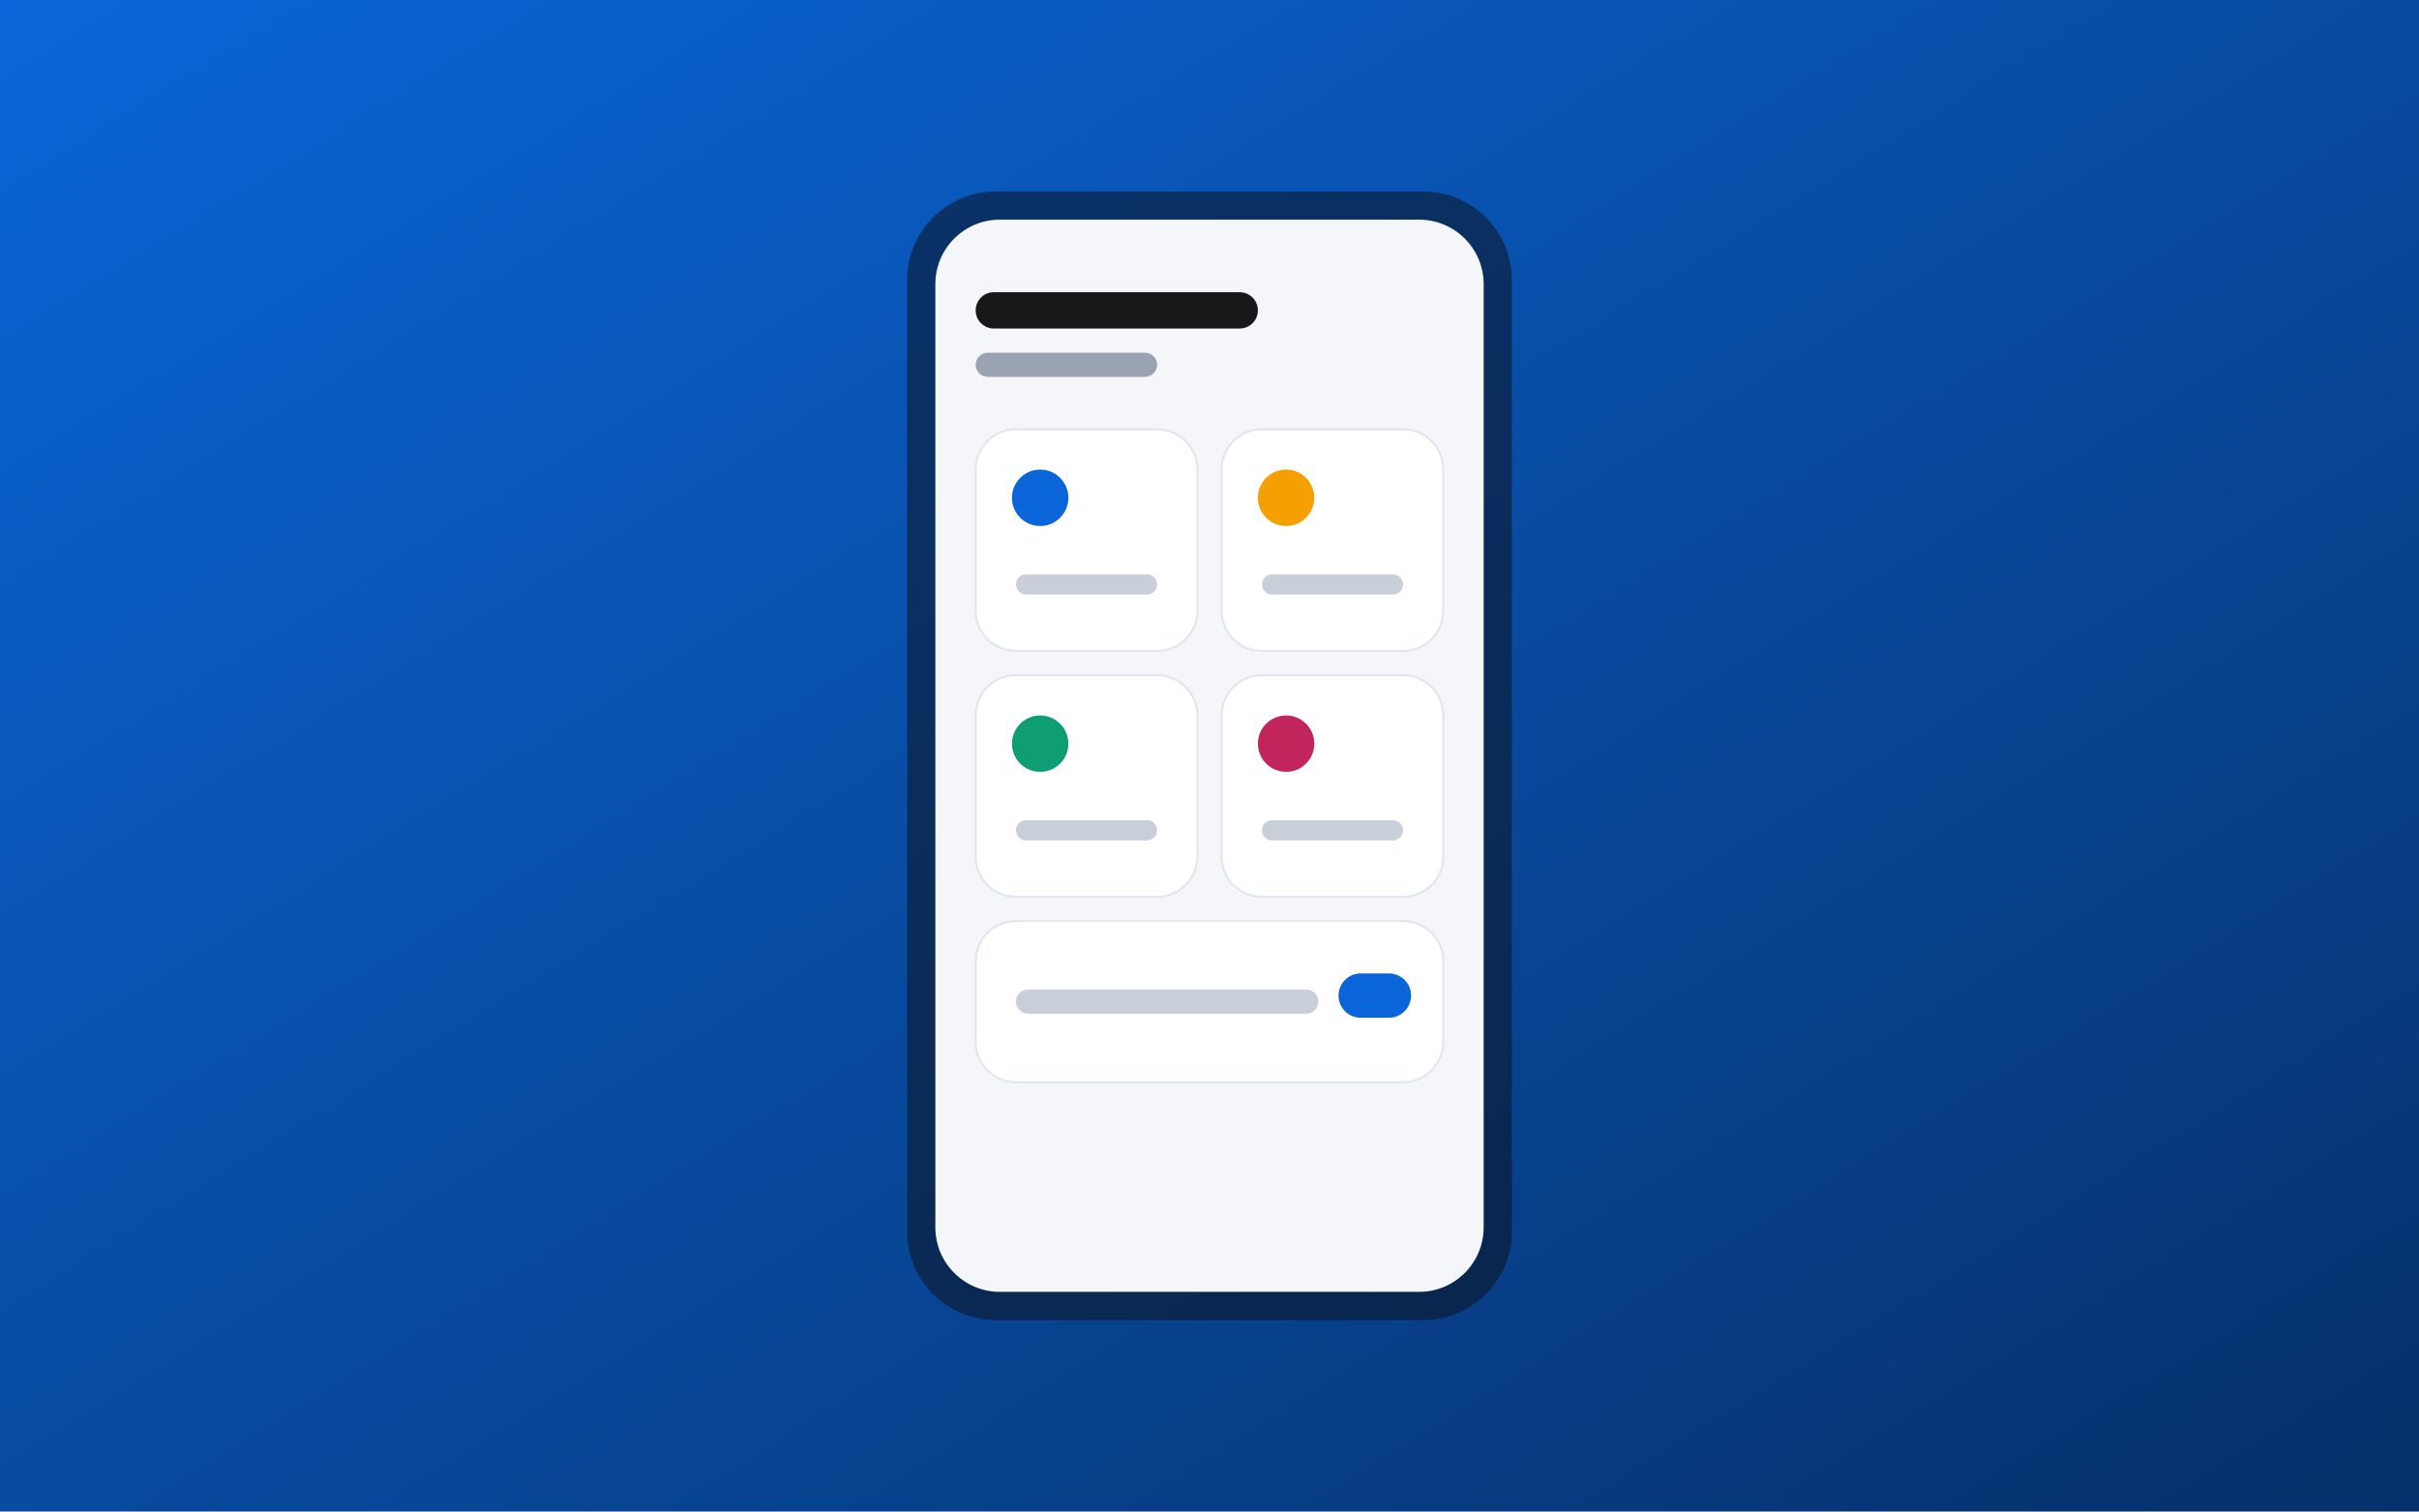
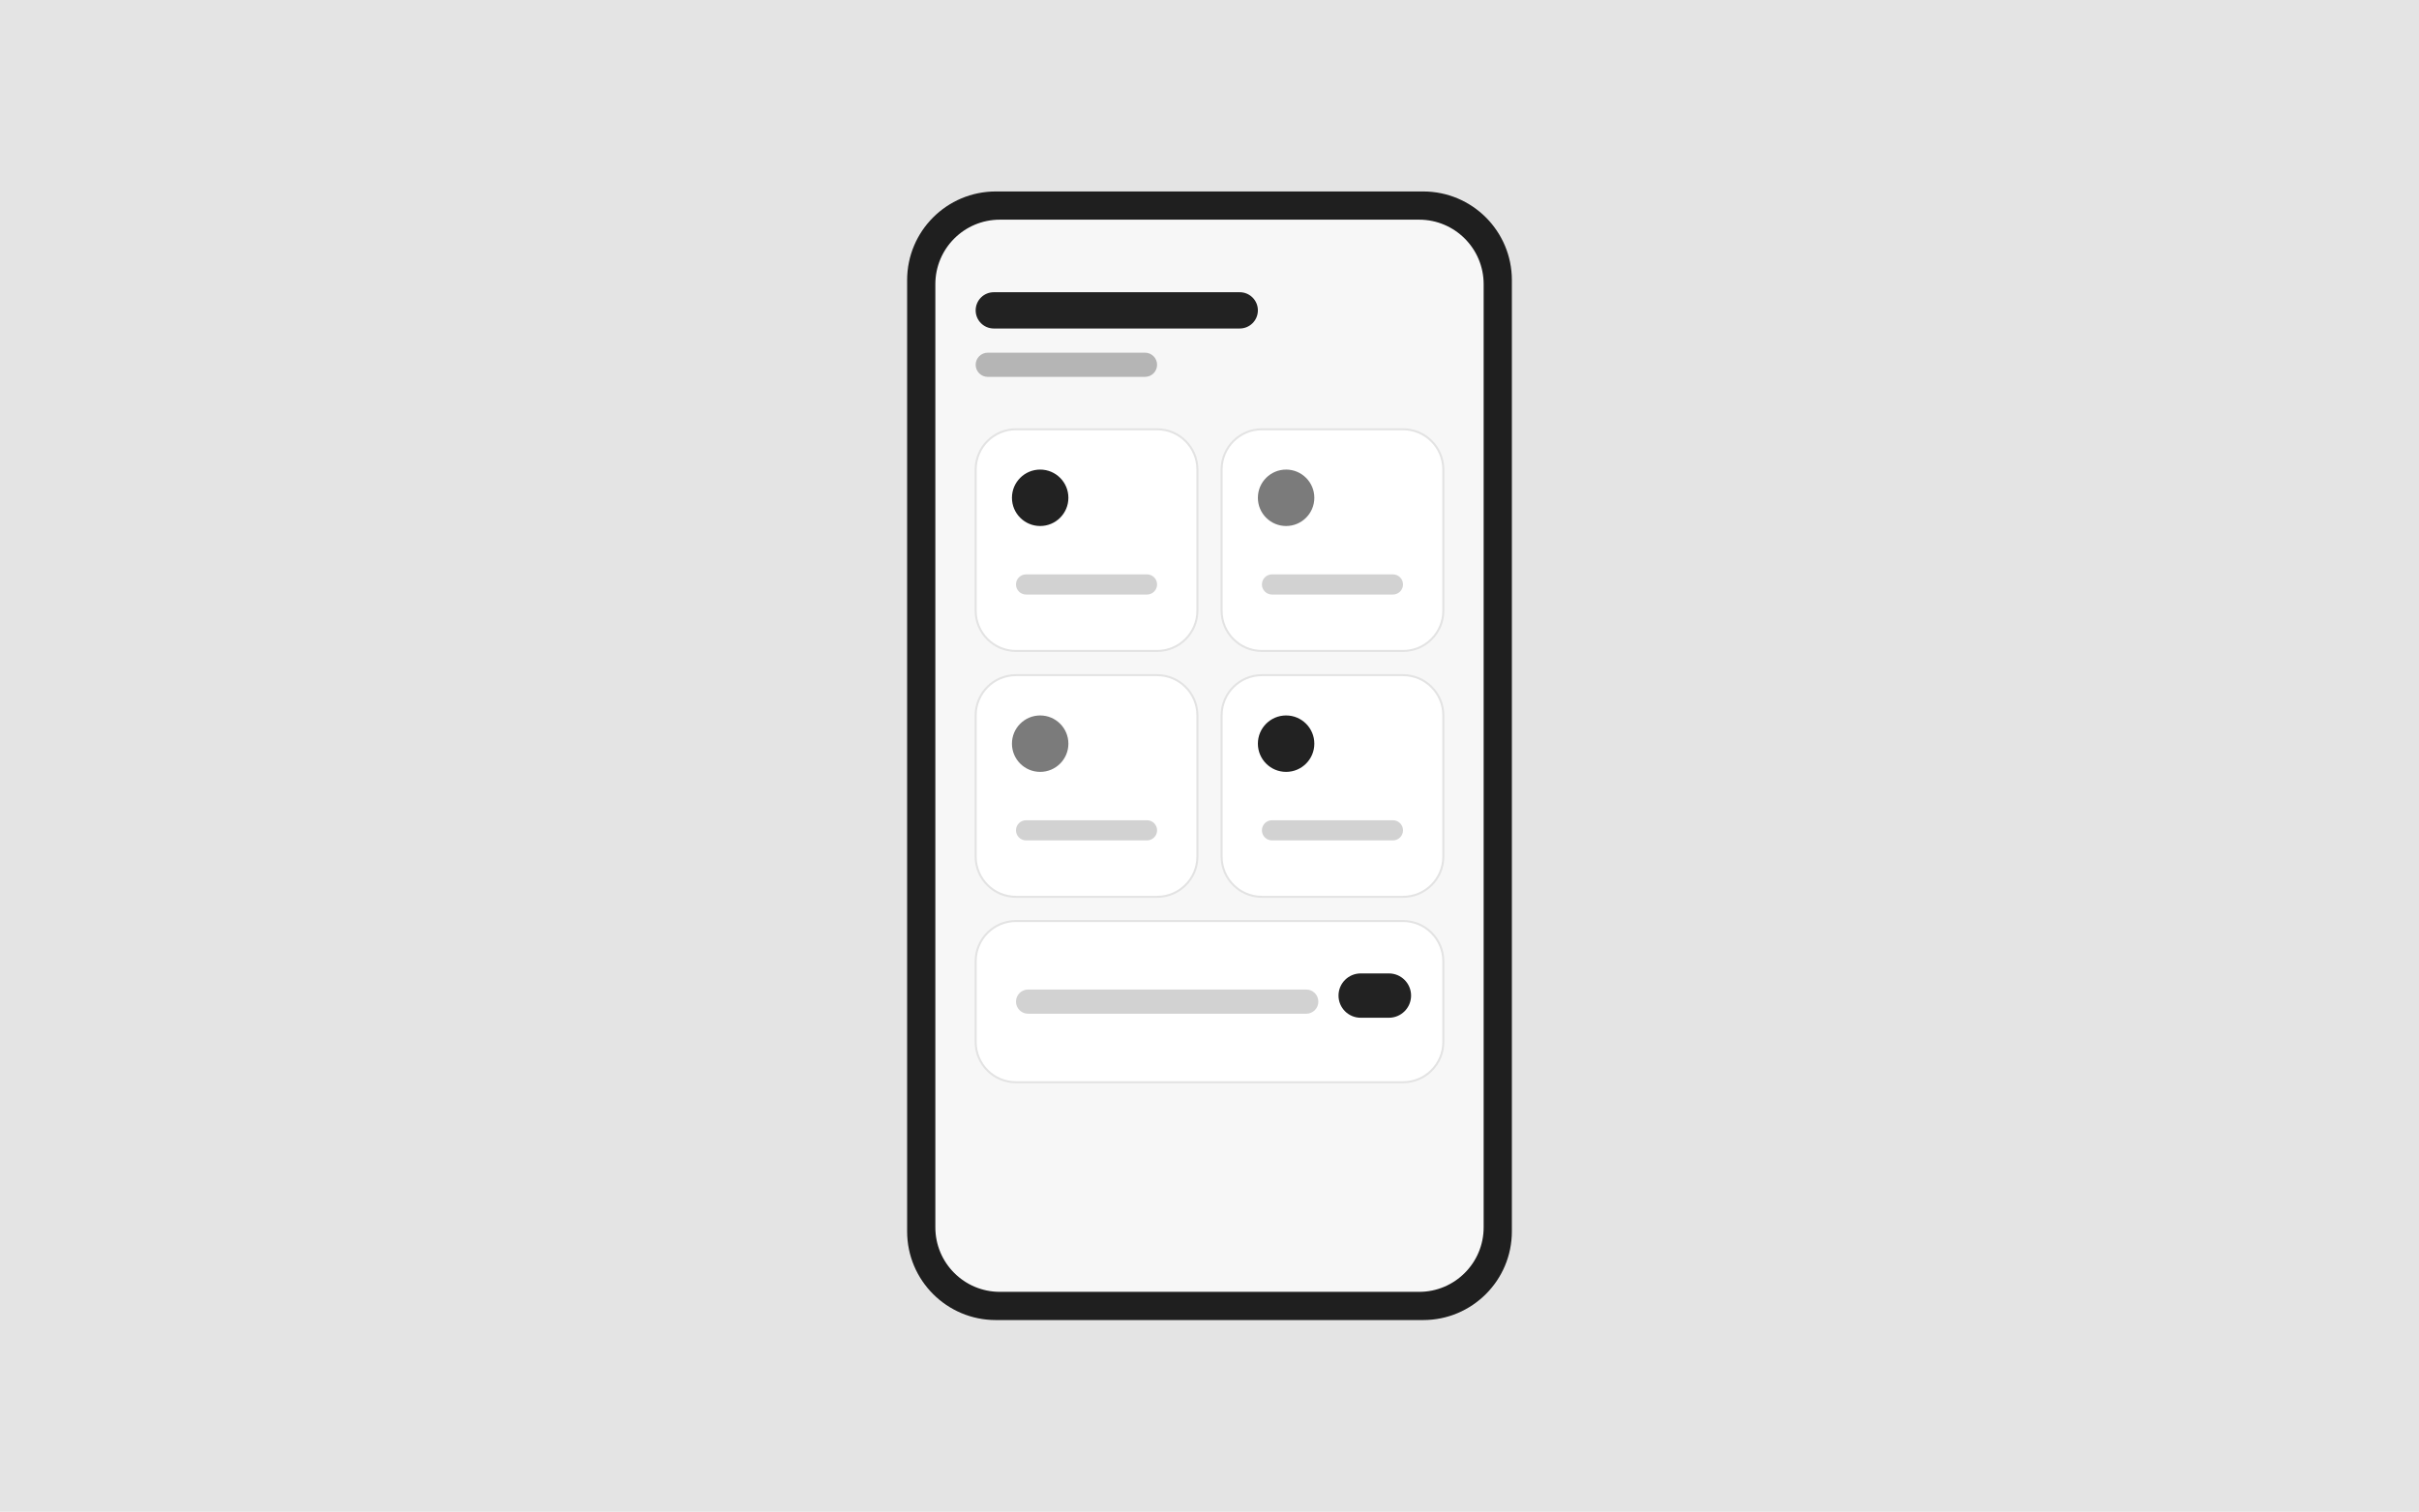
<svg xmlns="http://www.w3.org/2000/svg" viewBox="0 0 1200 750">
-   <defs>
-     <linearGradient id="g" x1="0" y1="0" x2="1" y2="1">
-       <stop offset="0" stop-color="#0a66d8" />
-       <stop offset="1" stop-color="#06306a" />
-     </linearGradient>
-   </defs>
-   <rect width="1200" height="750" fill="url(#g)" />
+   <rect width="1200" height="750" fill="#e4e4e4" />
  <g transform="translate(450 95)">
-     <rect width="300" height="560" rx="44" fill="#0b1220" opacity=".55" />
-     <rect x="14" y="14" width="272" height="532" rx="32" fill="#f4f6fa" />
-     <rect x="34" y="50" width="140" height="18" rx="9" fill="#17181a" />
-     <rect x="34" y="80" width="90" height="12" rx="6" fill="#9aa3b2" />
-     <g fill="#ffffff" stroke="#e1e5ec">
+     <rect width="300" height="560" rx="44" fill="#1f1f1f" />
+     <rect x="14" y="14" width="272" height="532" rx="32" fill="#f7f7f7" />
+     <rect x="34" y="50" width="140" height="18" rx="9" fill="#222" />
+     <rect x="34" y="80" width="90" height="12" rx="6" fill="#b5b5b5" />
+     <g fill="#ffffff" stroke="#e3e3e3">
      <rect x="34" y="118" width="110" height="110" rx="20" />
      <rect x="156" y="118" width="110" height="110" rx="20" />
      <rect x="34" y="240" width="110" height="110" rx="20" />
      <rect x="156" y="240" width="110" height="110" rx="20" />
      <rect x="34" y="362" width="232" height="80" rx="20" />
    </g>
-     <circle cx="66" cy="152" r="14" fill="#0a66d8" />
-     <circle cx="188" cy="152" r="14" fill="#f59f00" />
-     <circle cx="66" cy="274" r="14" fill="#0f9d74" />
-     <circle cx="188" cy="274" r="14" fill="#c2255c" />
-     <g fill="#c9cfd9">
+     <circle cx="66" cy="152" r="14" fill="#222" />
+     <circle cx="188" cy="152" r="14" fill="#7b7b7b" />
+     <circle cx="66" cy="274" r="14" fill="#7b7b7b" />
+     <circle cx="188" cy="274" r="14" fill="#222" />
+     <g fill="#d2d2d2">
      <rect x="54" y="190" width="70" height="10" rx="5" />
      <rect x="176" y="190" width="70" height="10" rx="5" />
      <rect x="54" y="312" width="70" height="10" rx="5" />
      <rect x="176" y="312" width="70" height="10" rx="5" />
    </g>
-     <rect x="54" y="396" width="150" height="12" rx="6" fill="#c9cfd9" />
-     <rect x="214" y="388" width="36" height="22" rx="11" fill="#0a66d8" />
+     <rect x="54" y="396" width="150" height="12" rx="6" fill="#d2d2d2" />
+     <rect x="214" y="388" width="36" height="22" rx="11" fill="#222" />
  </g>
</svg>
